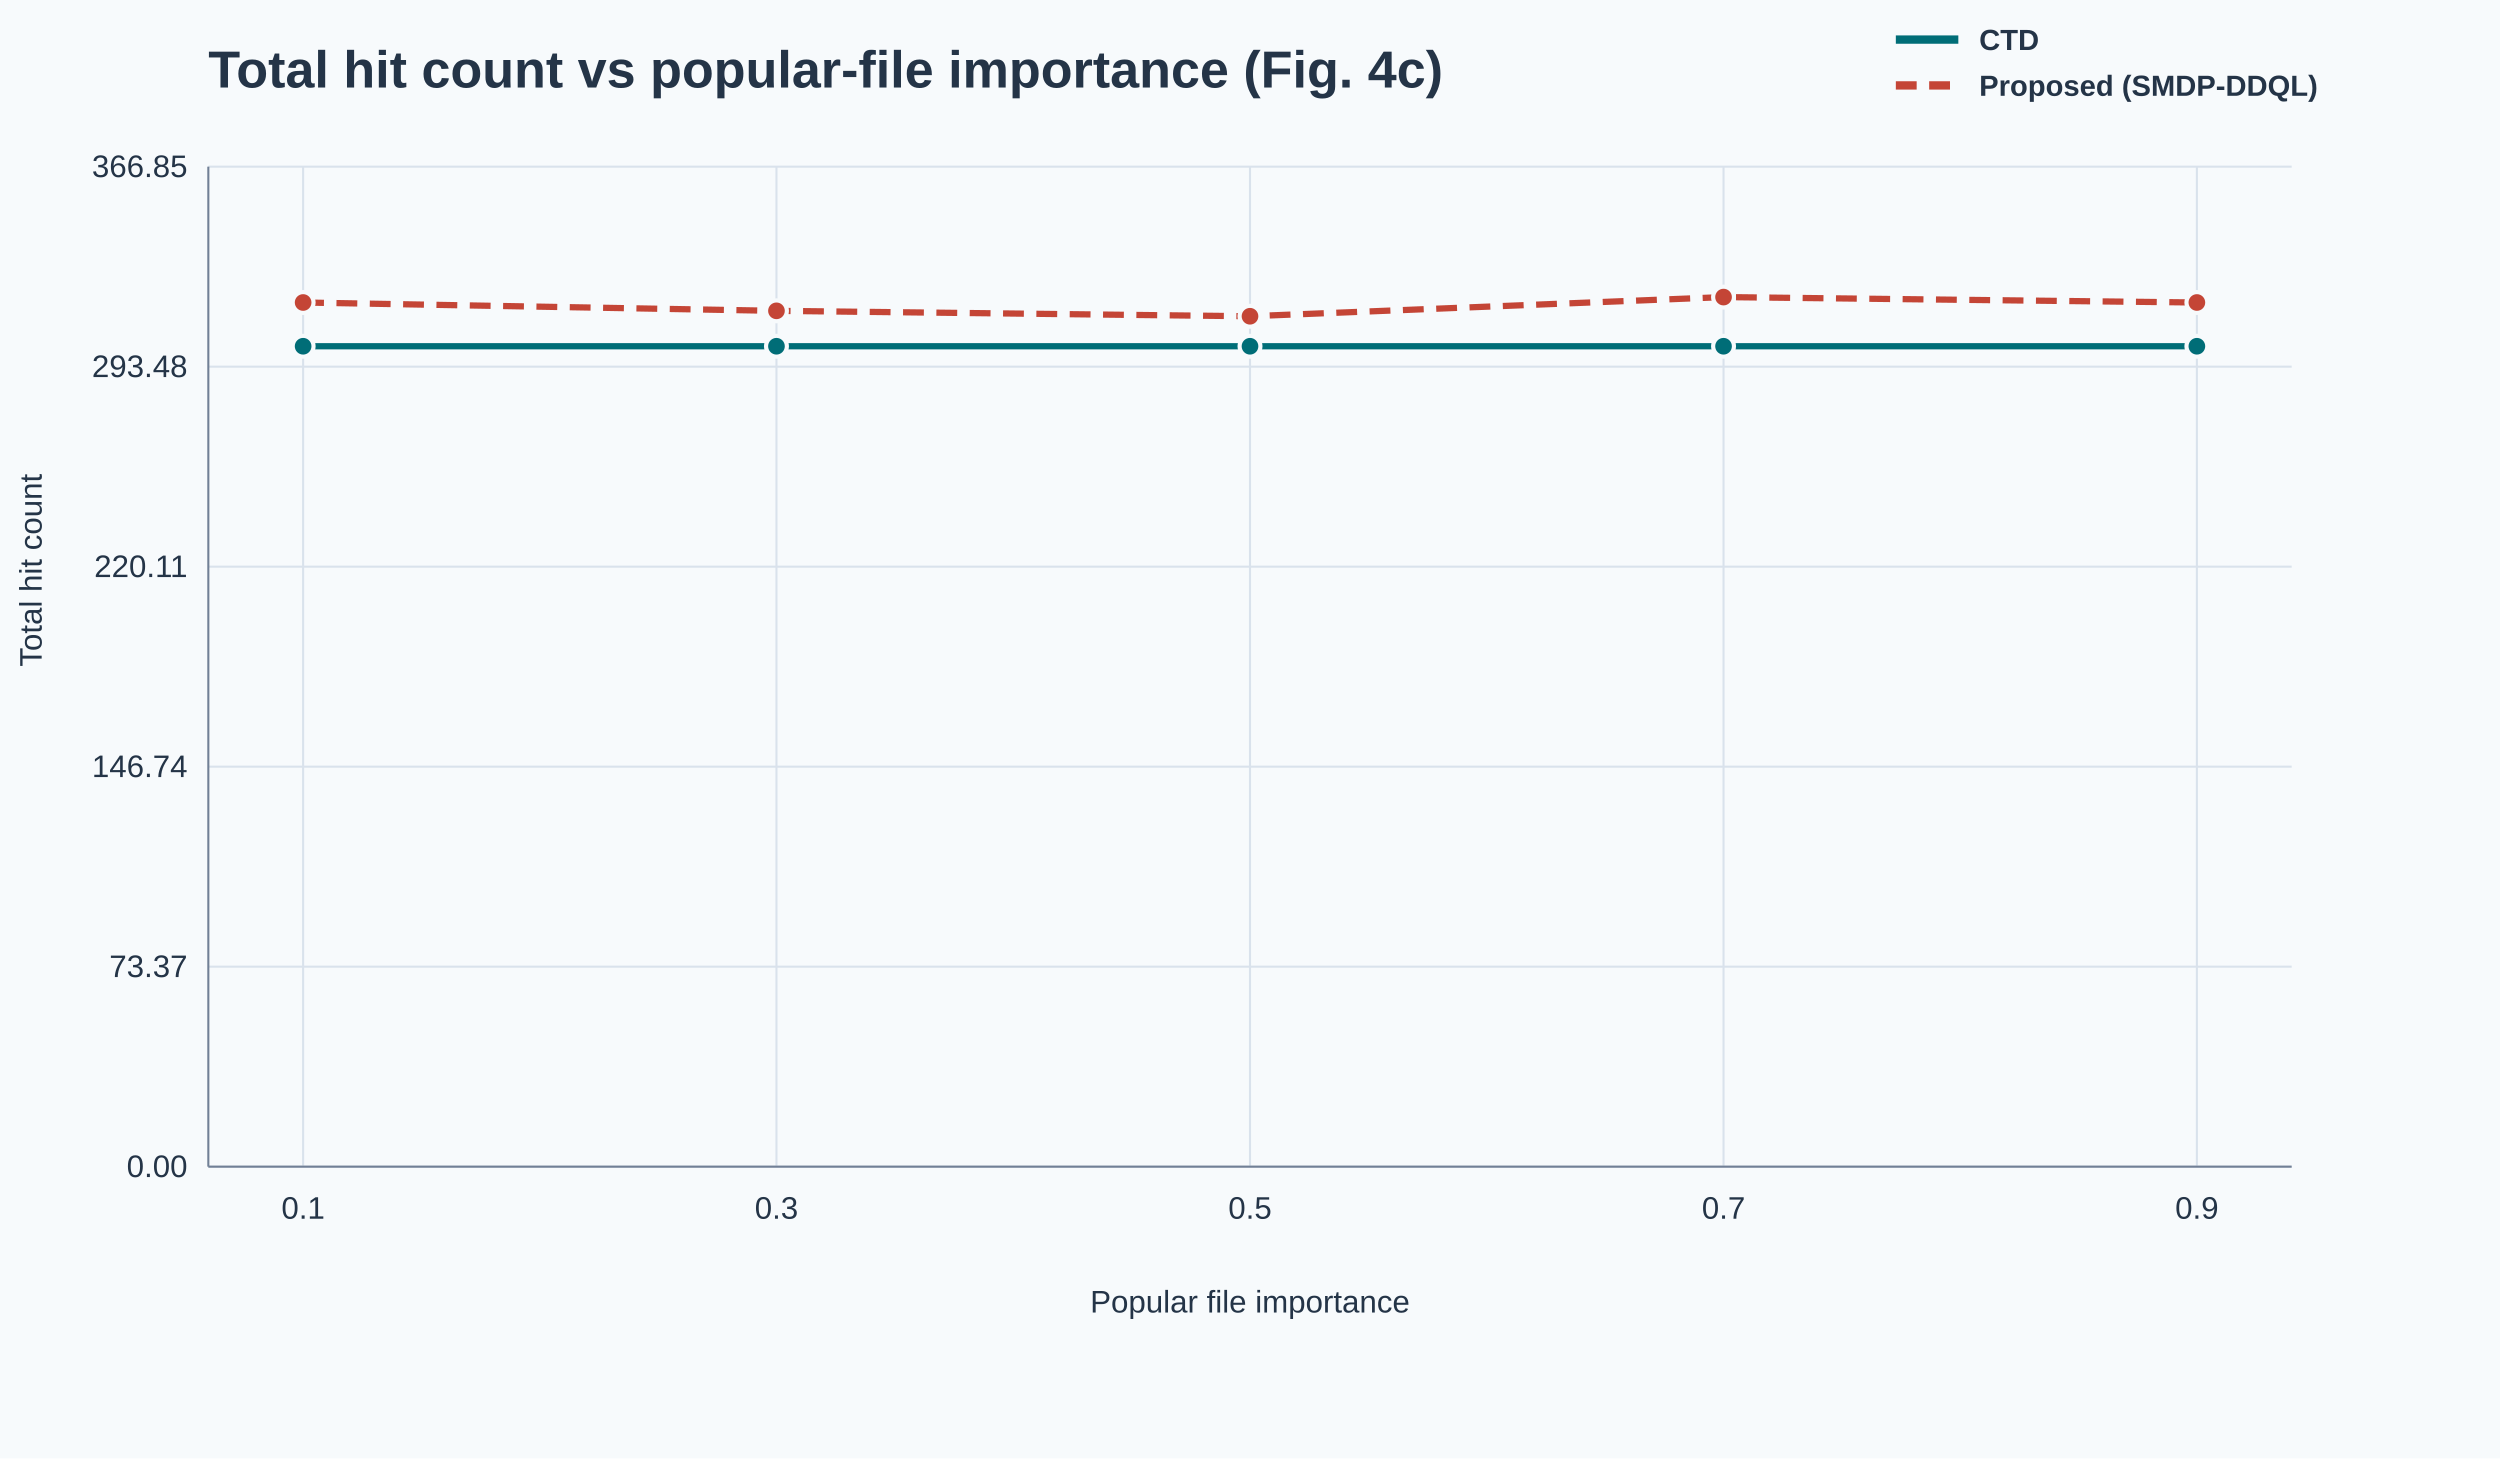
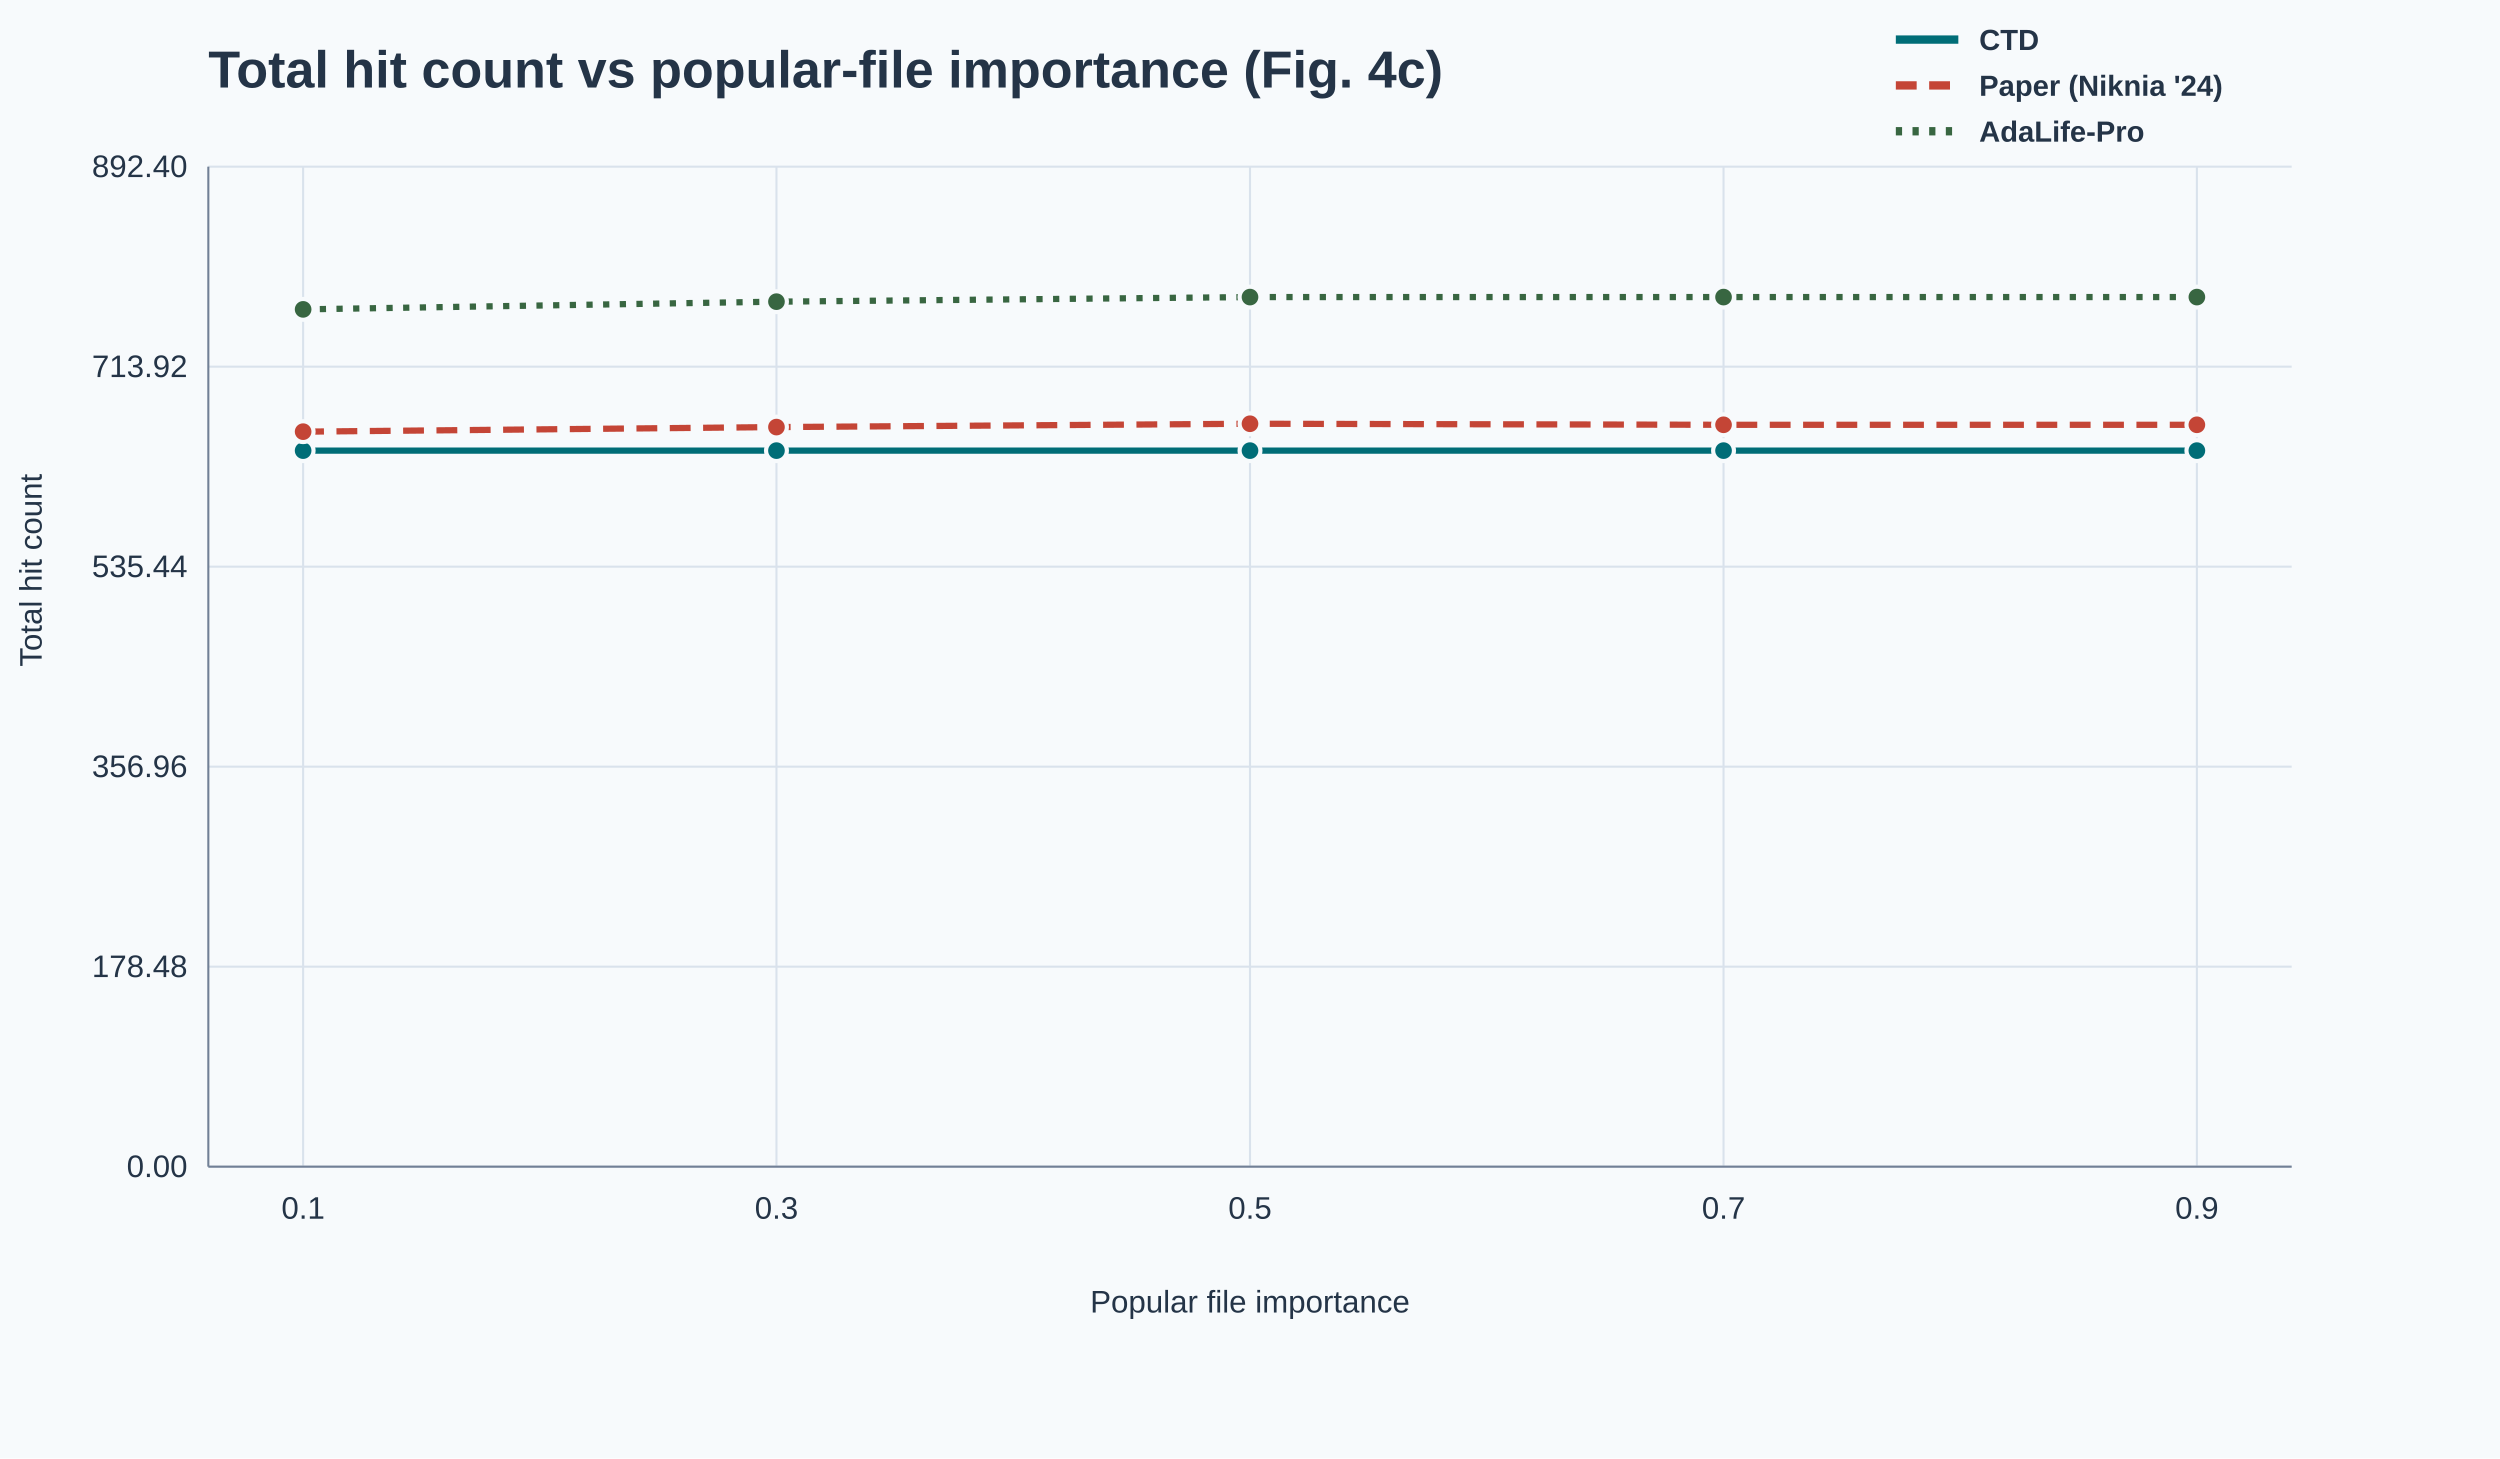
<svg xmlns="http://www.w3.org/2000/svg" width="1200" height="700" viewBox="0 0 1200 700">
  <style>text{font-family:Segoe UI,Arial,sans-serif;fill:#243447}.title{font-size:25px;font-weight:600}.label{font-size:15px}.legend{font-size:14px;font-weight:600}.grid{stroke:#d9e2ec}.axis{stroke:#718096}.line{fill:none;stroke-width:3}.point{stroke:#f7fafc;stroke-width:2}</style>
  <rect width="100%" height="100%" fill="#f7fafc" />
  <text x="100" y="42" class="title">Total hit count vs popular-file importance (Fig. 4c)</text>
  <text x="600" y="630" class="label" text-anchor="middle">Popular file importance</text>
  <text x="20" y="320" class="label" transform="rotate(-90 20 320)">Total hit count</text>
  <line x1="100" y1="560" x2="1100" y2="560" class="grid" />
  <text x="90" y="565" class="label" text-anchor="end">0.00</text>
  <line x1="100" y1="464" x2="1100" y2="464" class="grid" />
-   <text x="90" y="469" class="label" text-anchor="end">73.37</text>
+   <text x="90" y="469" class="label" text-anchor="end">178.48</text>
  <line x1="100" y1="368" x2="1100" y2="368" class="grid" />
-   <text x="90" y="373" class="label" text-anchor="end">146.74</text>
+   <text x="90" y="373" class="label" text-anchor="end">356.96</text>
  <line x1="100" y1="272" x2="1100" y2="272" class="grid" />
-   <text x="90" y="277" class="label" text-anchor="end">220.11</text>
+   <text x="90" y="277" class="label" text-anchor="end">535.44</text>
  <line x1="100" y1="176" x2="1100" y2="176" class="grid" />
-   <text x="90" y="181" class="label" text-anchor="end">293.48</text>
+   <text x="90" y="181" class="label" text-anchor="end">713.92</text>
  <line x1="100" y1="80" x2="1100" y2="80" class="grid" />
-   <text x="90" y="85" class="label" text-anchor="end">366.85</text>
+   <text x="90" y="85" class="label" text-anchor="end">892.40</text>
  <line x1="145.5" y1="80" x2="145.5" y2="560" class="grid" />
  <text x="145.5" y="585" class="label" text-anchor="middle">0.1</text>
  <line x1="372.7" y1="80" x2="372.7" y2="560" class="grid" />
  <text x="372.7" y="585" class="label" text-anchor="middle">0.3</text>
  <line x1="600.0" y1="80" x2="600.0" y2="560" class="grid" />
  <text x="600.0" y="585" class="label" text-anchor="middle">0.5</text>
  <line x1="827.3" y1="80" x2="827.3" y2="560" class="grid" />
  <text x="827.3" y="585" class="label" text-anchor="middle">0.7</text>
  <line x1="1054.5" y1="80" x2="1054.5" y2="560" class="grid" />
  <text x="1054.5" y="585" class="label" text-anchor="middle">0.9</text>
-   <polyline points="145.5,166.2 372.7,166.2 600.0,166.2 827.3,166.2 1054.5,166.2" class="line" stroke="#006d77" stroke-dasharray="" />
+   <polyline points="145.5,216.3 372.7,216.3 600.0,216.3 827.3,216.3 1054.5,216.3" class="line" stroke="#006d77" stroke-dasharray="" />
  <line x1="910" y1="19" x2="940" y2="19" stroke="#006d77" stroke-width="4" stroke-dasharray="" />
  <text x="950" y="24" class="legend">CTD</text>
-   <circle cx="145.5" cy="166.2" r="5" fill="#006d77" class="point" />
-   <circle cx="372.7" cy="166.2" r="5" fill="#006d77" class="point" />
-   <circle cx="600.0" cy="166.2" r="5" fill="#006d77" class="point" />
-   <circle cx="827.3" cy="166.2" r="5" fill="#006d77" class="point" />
-   <circle cx="1054.5" cy="166.2" r="5" fill="#006d77" class="point" />
-   <polyline points="145.5,145.2 372.7,149.2 600.0,151.8 827.3,142.6 1054.5,145.2" class="line" stroke="#c44536" stroke-dasharray="10 6" />
+   <circle cx="145.5" cy="216.3" r="5" fill="#006d77" class="point" />
+   <circle cx="372.7" cy="216.3" r="5" fill="#006d77" class="point" />
+   <circle cx="600.0" cy="216.3" r="5" fill="#006d77" class="point" />
+   <circle cx="827.3" cy="216.3" r="5" fill="#006d77" class="point" />
+   <circle cx="1054.5" cy="216.3" r="5" fill="#006d77" class="point" />
+   <polyline points="145.5,207.2 372.7,205.0 600.0,203.4 827.3,203.9 1054.5,203.9" class="line" stroke="#c44536" stroke-dasharray="10 6" />
  <line x1="910" y1="41" x2="940" y2="41" stroke="#c44536" stroke-width="4" stroke-dasharray="10 6" />
-   <text x="950" y="46" class="legend">Proposed (SMDP-DDQL)</text>
-   <circle cx="145.5" cy="145.2" r="5" fill="#c44536" class="point" />
-   <circle cx="372.7" cy="149.2" r="5" fill="#c44536" class="point" />
-   <circle cx="600.0" cy="151.8" r="5" fill="#c44536" class="point" />
-   <circle cx="827.3" cy="142.6" r="5" fill="#c44536" class="point" />
-   <circle cx="1054.5" cy="145.2" r="5" fill="#c44536" class="point" />
+   <text x="950" y="46" class="legend">Paper (Niknia '24)</text>
+   <circle cx="145.5" cy="207.2" r="5" fill="#c44536" class="point" />
+   <circle cx="372.7" cy="205.0" r="5" fill="#c44536" class="point" />
+   <circle cx="600.0" cy="203.4" r="5" fill="#c44536" class="point" />
+   <circle cx="827.3" cy="203.9" r="5" fill="#c44536" class="point" />
+   <circle cx="1054.5" cy="203.9" r="5" fill="#c44536" class="point" />
+   <polyline points="145.5,148.5 372.7,144.8 600.0,142.6 827.3,142.6 1054.5,142.6" class="line" stroke="#386641" stroke-dasharray="3 5" />
+   <line x1="910" y1="63" x2="940" y2="63" stroke="#386641" stroke-width="4" stroke-dasharray="3 5" />
+   <text x="950" y="68" class="legend">AdaLife-Pro</text>
+   <circle cx="145.5" cy="148.5" r="5" fill="#386641" class="point" />
+   <circle cx="372.7" cy="144.8" r="5" fill="#386641" class="point" />
+   <circle cx="600.0" cy="142.6" r="5" fill="#386641" class="point" />
+   <circle cx="827.3" cy="142.6" r="5" fill="#386641" class="point" />
+   <circle cx="1054.5" cy="142.6" r="5" fill="#386641" class="point" />
  <line x1="100" y1="80" x2="100" y2="560" class="axis" />
  <line x1="100" y1="560" x2="1100" y2="560" class="axis" />
</svg>
